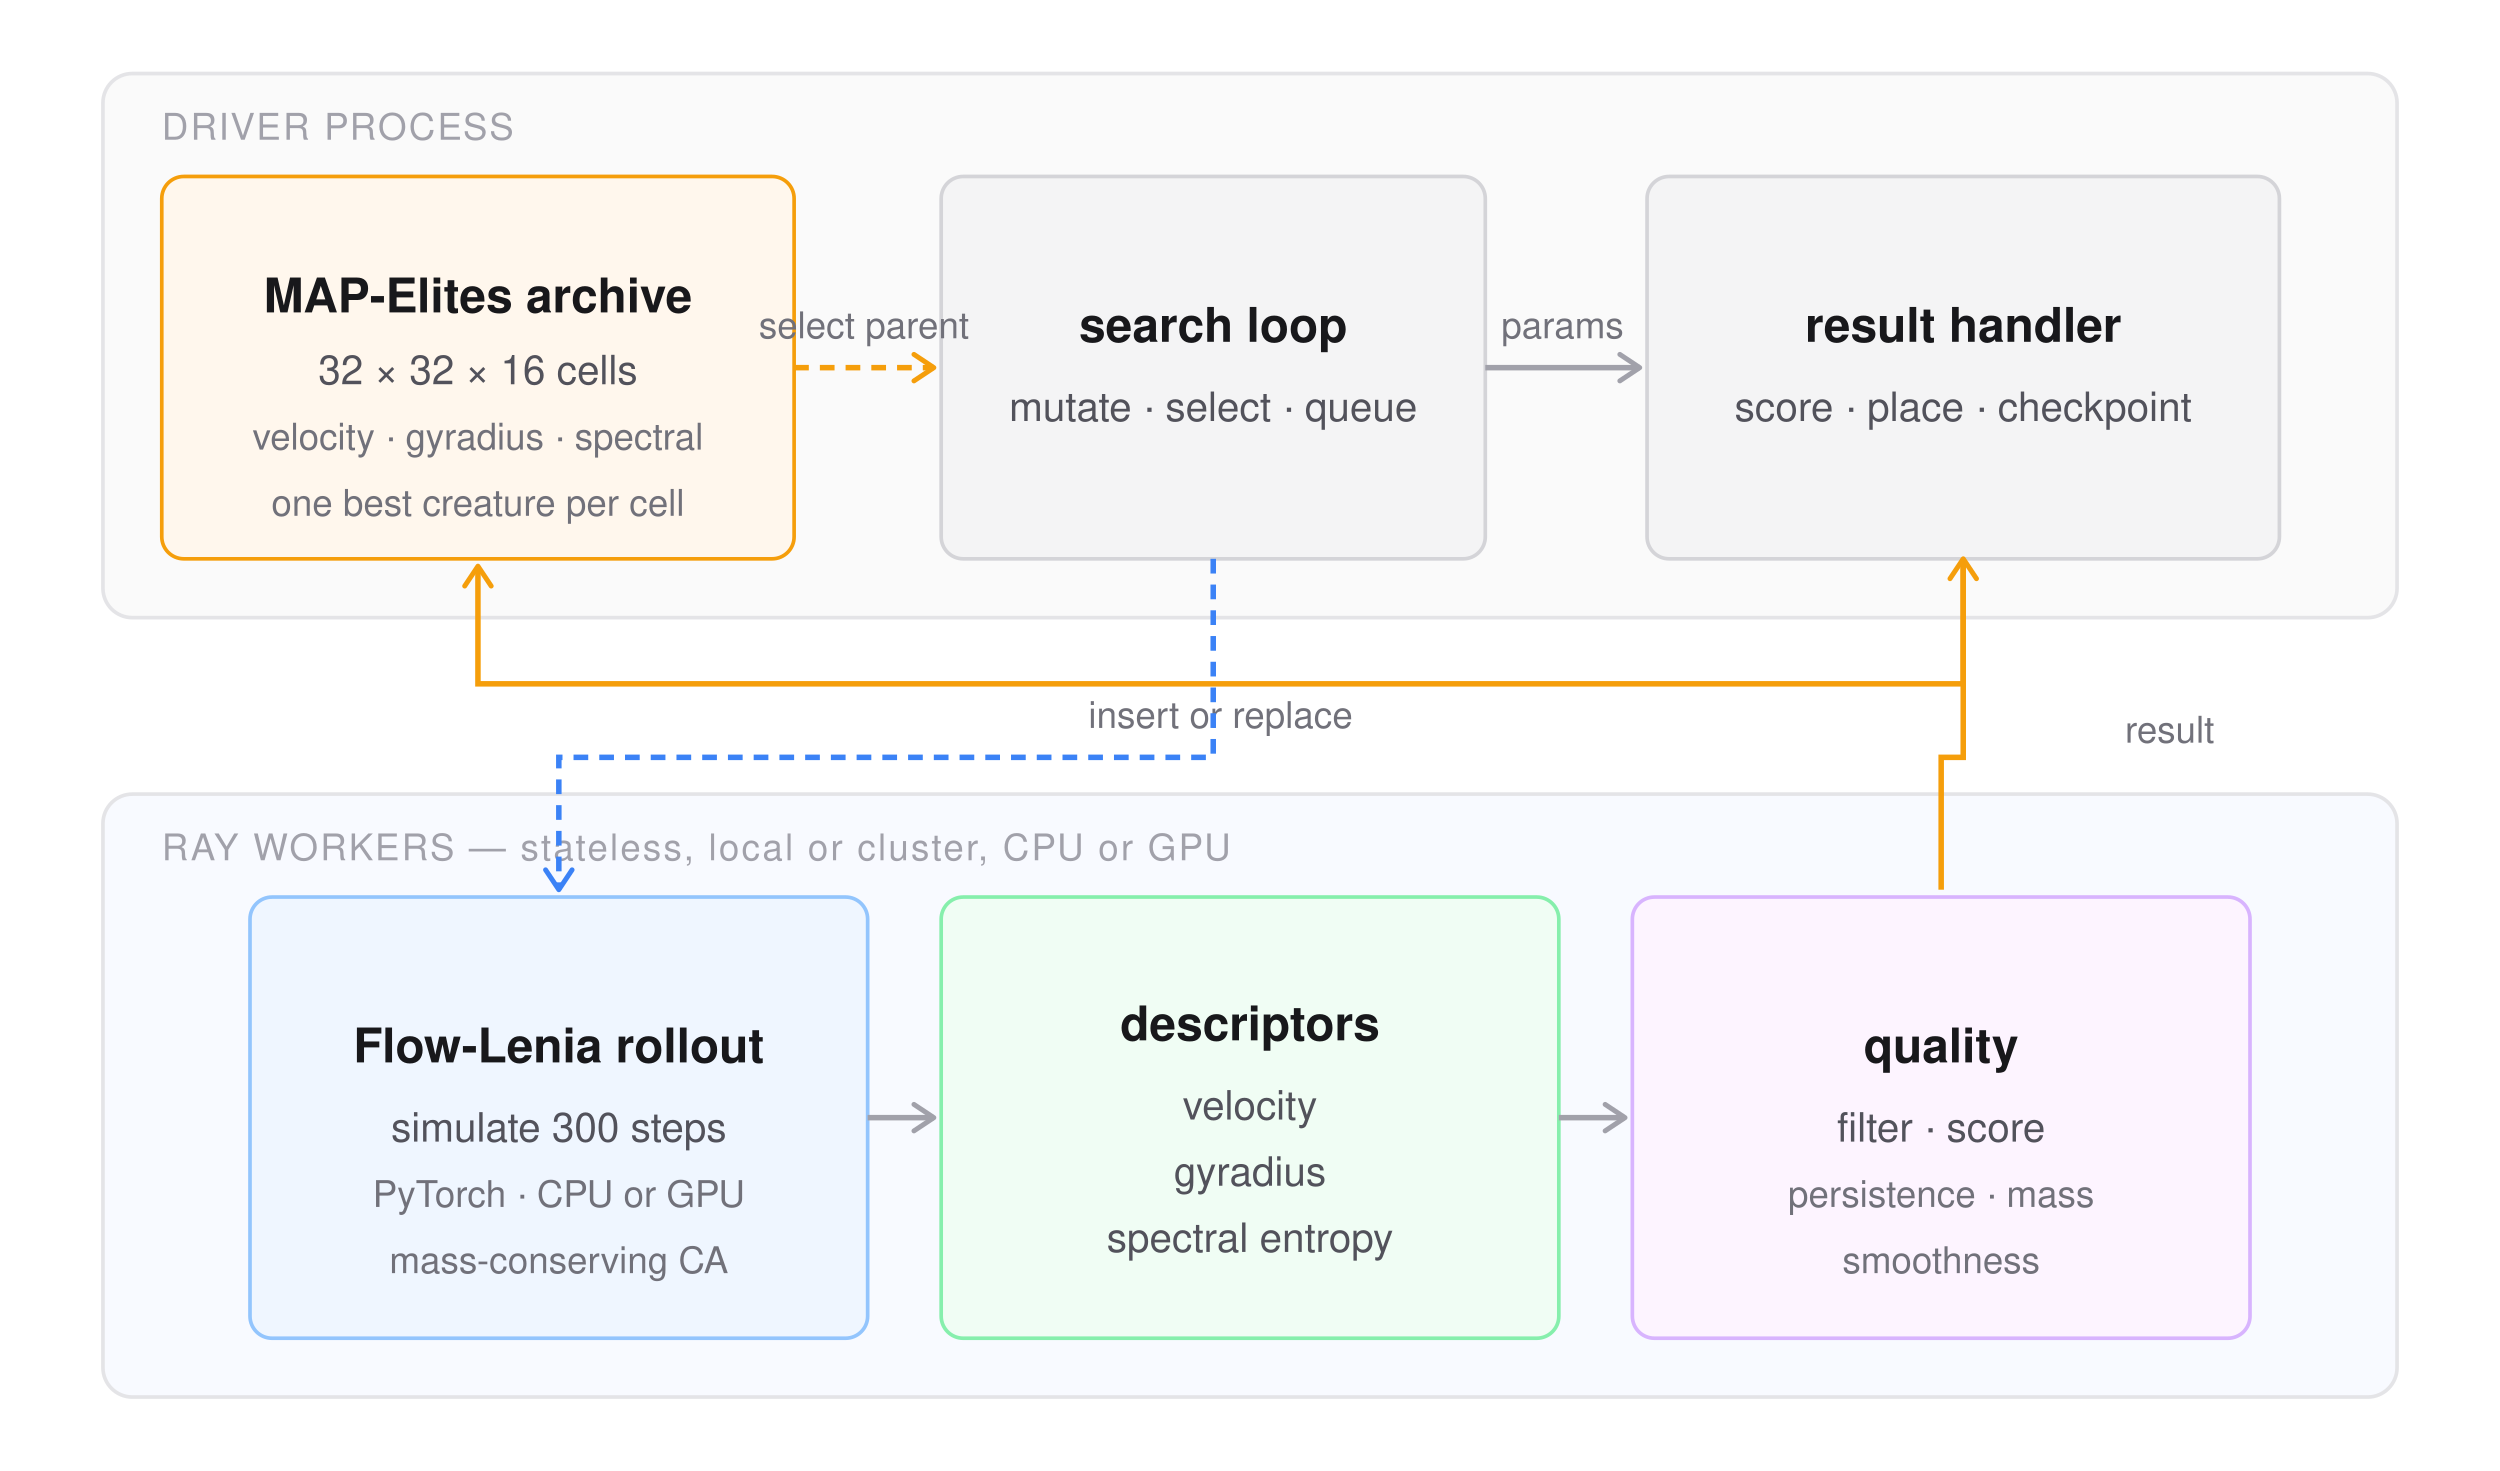
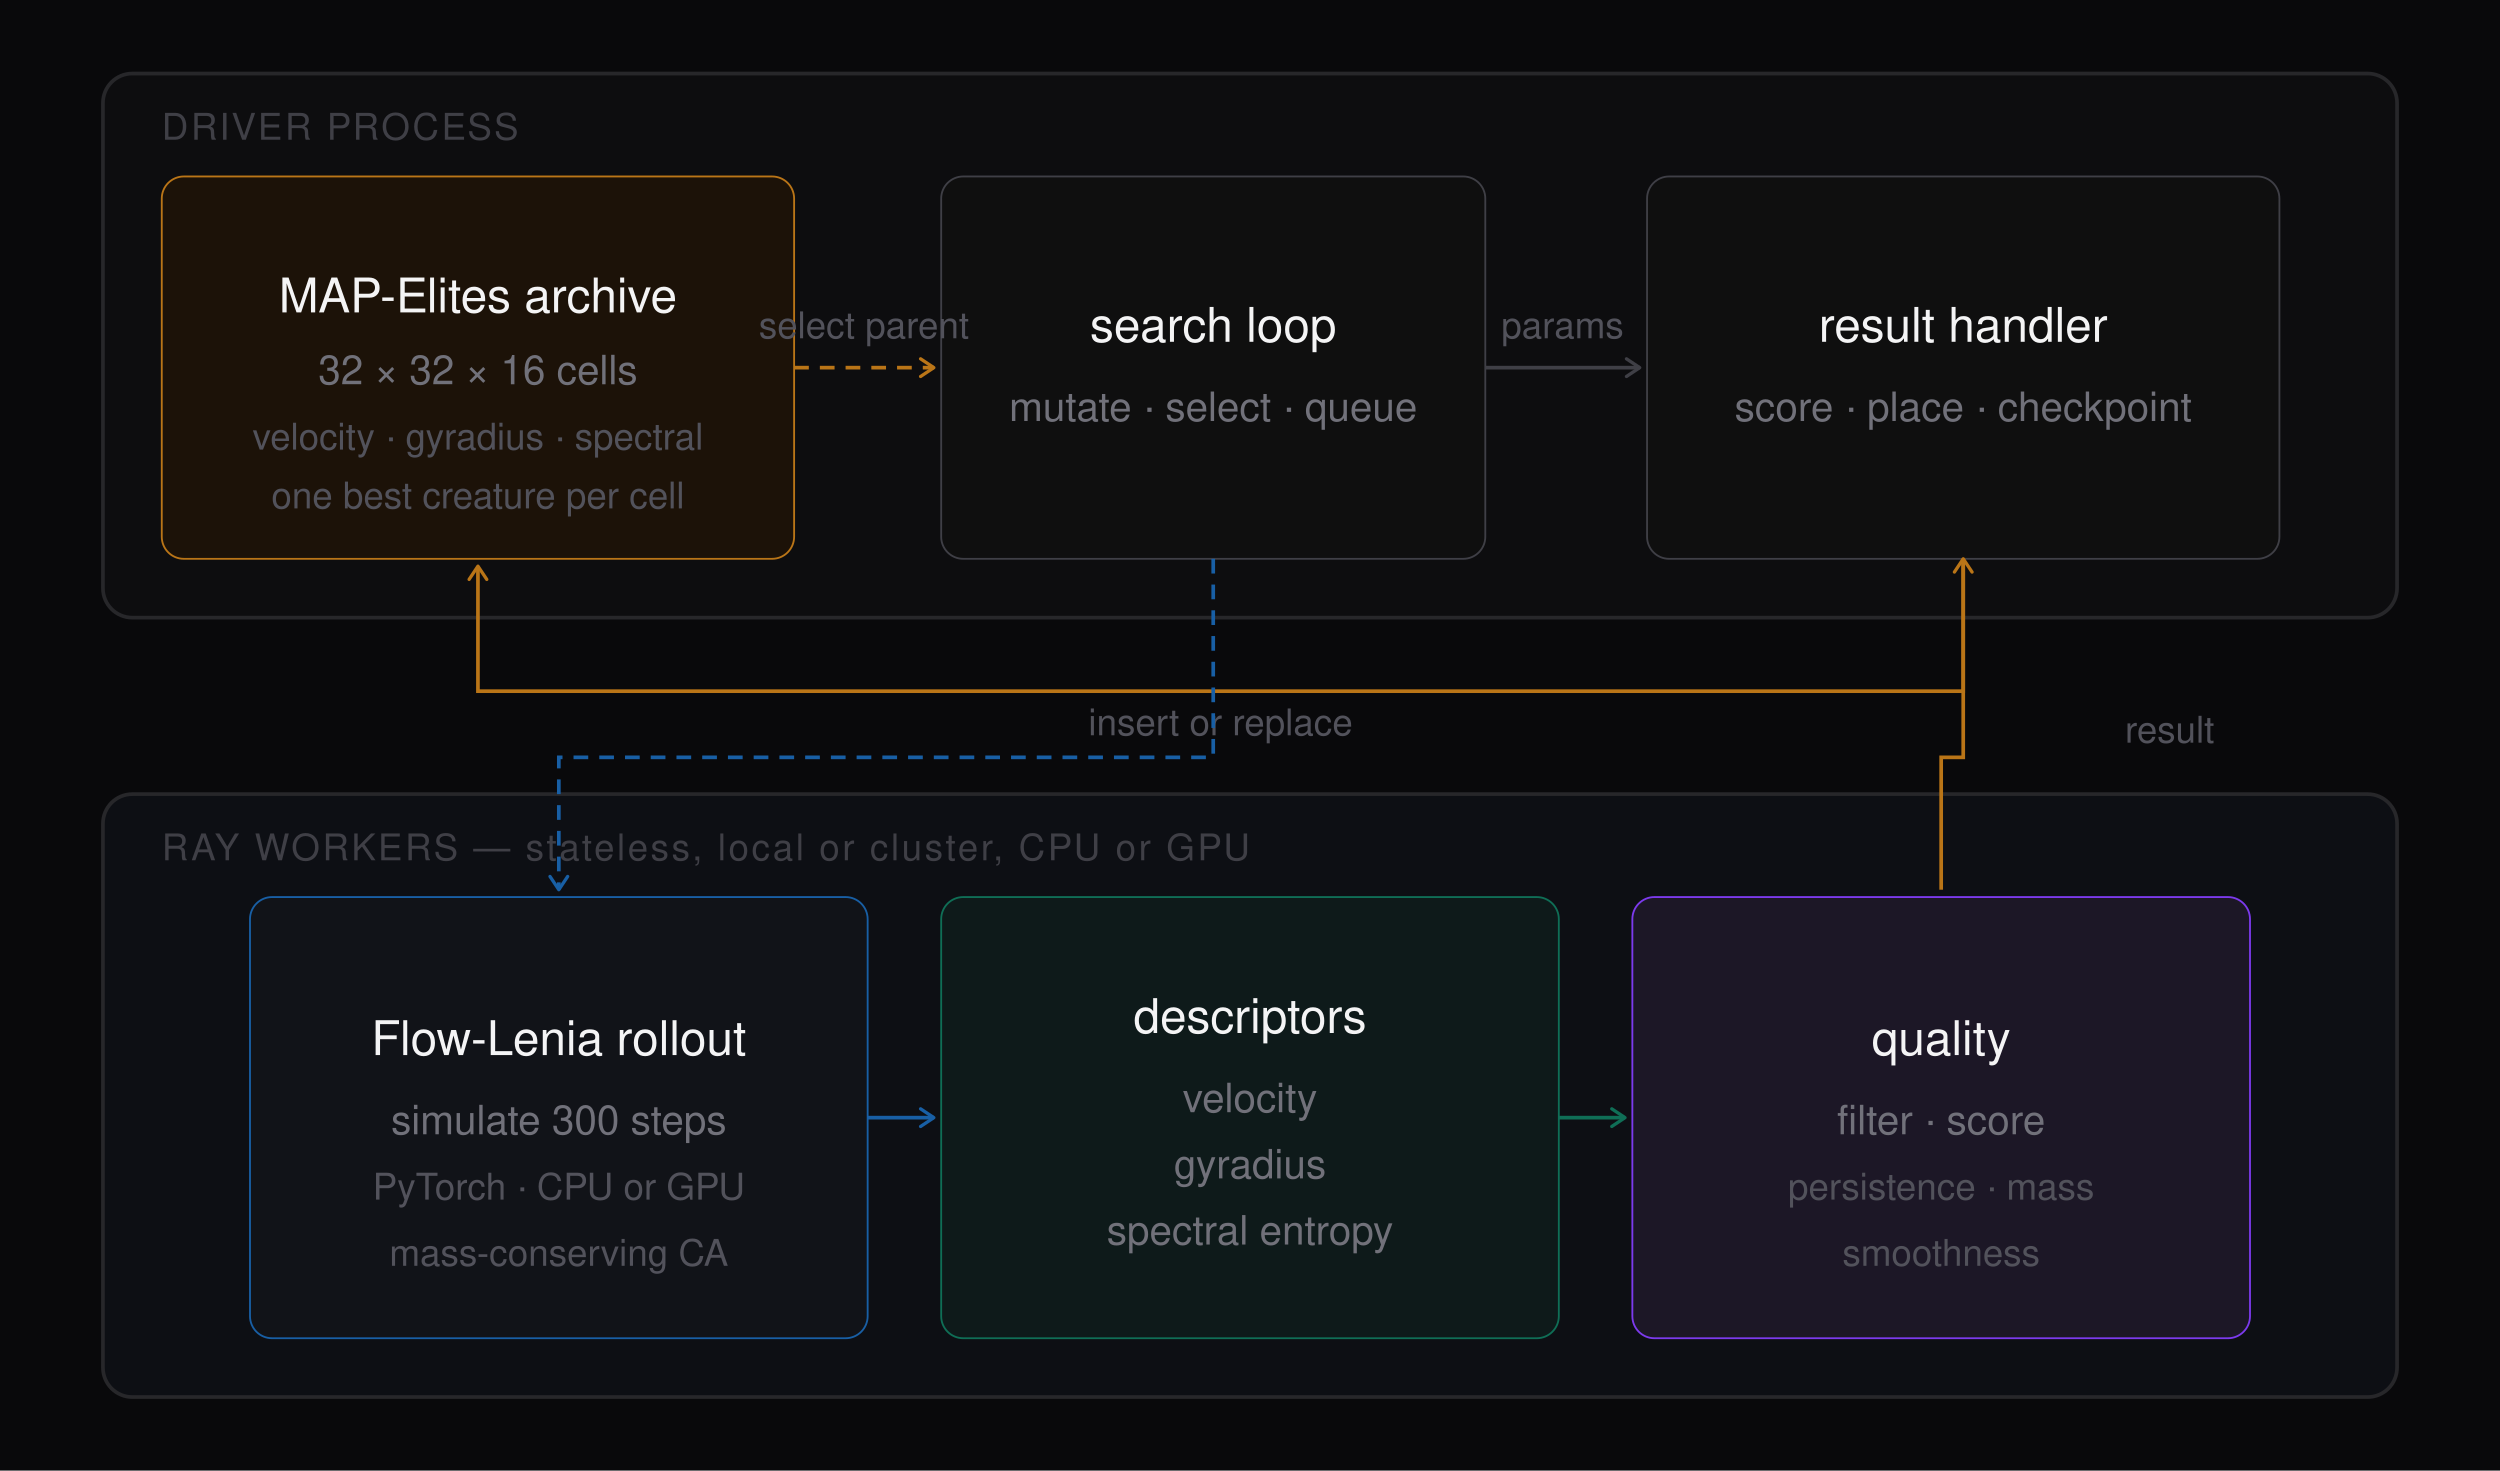
<svg xmlns="http://www.w3.org/2000/svg" width="100%" viewBox="0 0 680 400" role="img">
  <defs>
    <marker id="arrow" viewBox="0 0 10 10" refX="8" refY="5" markerWidth="6" markerHeight="6" orient="auto-start-reverse">
      <path d="M2 1L8 5L2 9" fill="none" stroke="context-stroke" stroke-width="1.5" stroke-linecap="round" stroke-linejoin="round" />
    </marker>
    <style>
      text { font-family: -apple-system, BlinkMacSystemFont, "Segoe UI", Helvetica, Arial, sans-serif; }
-       .th  { font-size: 13px; font-weight: 600; fill: #18181b; }
-       .ts  { font-size: 11px; font-weight: 400; fill: #52525b; }
-       .tsa { font-size: 10px; font-weight: 400; fill: #71717a; }
-       .tlabel { font-size: 10px; font-weight: 500; fill: #a1a1aa; letter-spacing: 0.06em; }
+       .th   { font-size: 13px; font-weight: 500; fill: #f4f4f5; }
+       .ts   { font-size: 11px; font-weight: 400; fill: #71717a; }
+       .tsa  { font-size: 10px; font-weight: 400; fill: #52525b; }
+       .tlabel { font-size: 10px; font-weight: 500; fill: #3f3f46; letter-spacing: 0.07em; }
    </style>
  </defs>
-   <rect x="28" y="20" width="624" height="148" rx="8" fill="#fafafa" stroke="#e4e4e7" stroke-width="1" />
+   <rect x="0" y="0" width="680" height="400" fill="#09090b" />
+   <rect x="28" y="20" width="624" height="148" rx="8" fill="#0d0d0f" stroke="#27272a" stroke-width="1" />
  <text class="tlabel" x="44" y="38">DRIVER PROCESS</text>
-   <rect x="44" y="48" width="172" height="104" rx="6" fill="#fff7ed" stroke="#f59e0b" stroke-width="1" />
+   <rect x="44" y="48" width="172" height="104" rx="6" fill="#1c1208" stroke="#ba7517" stroke-width="0.5" />
  <text class="th" x="130" y="82" text-anchor="middle" dominant-baseline="central">MAP-Elites archive</text>
  <text class="ts" x="130" y="102" text-anchor="middle" dominant-baseline="central">32 × 32 × 16 cells</text>
  <text class="tsa" x="130" y="120" text-anchor="middle" dominant-baseline="central">velocity · gyradius · spectral</text>
-   <text class="tsa" x="130" y="138" text-anchor="middle" dominant-baseline="central">one best creature per cell</text>
-   <rect x="256" y="48" width="148" height="104" rx="6" fill="#f4f4f5" stroke="#d4d4d8" stroke-width="1" />
+   <text class="tsa" x="130" y="136" text-anchor="middle" dominant-baseline="central">one best creature per cell</text>
+   <rect x="256" y="48" width="148" height="104" rx="6" fill="#0f0f0f" stroke="#3f3f46" stroke-width="0.5" />
  <text class="th" x="330" y="90" text-anchor="middle" dominant-baseline="central">search loop</text>
  <text class="ts" x="330" y="112" text-anchor="middle" dominant-baseline="central">mutate · select · queue</text>
-   <rect x="448" y="48" width="172" height="104" rx="6" fill="#f4f4f5" stroke="#d4d4d8" stroke-width="1" />
+   <rect x="448" y="48" width="172" height="104" rx="6" fill="#0f0f0f" stroke="#3f3f46" stroke-width="0.5" />
  <text class="th" x="534" y="90" text-anchor="middle" dominant-baseline="central">result handler</text>
  <text class="ts" x="534" y="112" text-anchor="middle" dominant-baseline="central">score · place · checkpoint</text>
-   <path d="M216 100 L254 100" fill="none" stroke="#f59e0b" stroke-width="1.5" stroke-dasharray="4 3" marker-end="url(#arrow)" />
+   <path d="M216 100 L254 100" fill="none" stroke="#ba7517" stroke-width="1" stroke-dasharray="4 3" marker-end="url(#arrow)" />
  <text class="tsa" x="235" y="92" text-anchor="middle">select parent</text>
-   <path d="M404 100 L446 100" fill="none" stroke="#a1a1aa" stroke-width="1.5" marker-end="url(#arrow)" />
+   <path d="M404 100 L446 100" fill="none" stroke="#3f3f46" stroke-width="1" marker-end="url(#arrow)" />
  <text class="tsa" x="425" y="92" text-anchor="middle">params</text>
-   <path d="M534 152 L534 186 L130 186 L130 154" fill="none" stroke="#f59e0b" stroke-width="1.5" marker-end="url(#arrow)" />
-   <text class="tsa" x="332" y="198" text-anchor="middle">insert or replace</text>
-   <rect x="28" y="216" width="624" height="164" rx="8" fill="#f8faff" stroke="#e4e4e7" stroke-width="1" />
+   <path d="M534 152 L534 188 L130 188 L130 154" fill="none" stroke="#ba7517" stroke-width="1" marker-end="url(#arrow)" />
+   <text class="tsa" x="332" y="200" text-anchor="middle">insert or replace</text>
+   <rect x="28" y="216" width="624" height="164" rx="8" fill="#0d0f14" stroke="#27272a" stroke-width="1" />
  <text class="tlabel" x="44" y="234">RAY WORKERS — stateless, local or cluster, CPU or GPU</text>
-   <rect x="68" y="244" width="168" height="120" rx="6" fill="#eff6ff" stroke="#93c5fd" stroke-width="1" />
-   <text class="th" x="152" y="286" text-anchor="middle" dominant-baseline="central">Flow-Lenia rollout</text>
-   <text class="ts" x="152" y="308" text-anchor="middle" dominant-baseline="central">simulate 300 steps</text>
-   <text class="tsa" x="152" y="326" text-anchor="middle" dominant-baseline="central">PyTorch · CPU or GPU</text>
-   <text class="tsa" x="152" y="344" text-anchor="middle" dominant-baseline="central">mass-conserving CA</text>
-   <rect x="256" y="244" width="168" height="120" rx="6" fill="#f0fdf4" stroke="#86efac" stroke-width="1" />
-   <text class="th" x="340" y="280" text-anchor="middle" dominant-baseline="central">descriptors</text>
-   <text class="ts" x="340" y="302" text-anchor="middle" dominant-baseline="central">velocity</text>
-   <text class="ts" x="340" y="320" text-anchor="middle" dominant-baseline="central">gyradius</text>
-   <text class="ts" x="340" y="338" text-anchor="middle" dominant-baseline="central">spectral entropy</text>
-   <rect x="444" y="244" width="168" height="120" rx="6" fill="#fdf4ff" stroke="#d8b4fe" stroke-width="1" />
-   <text class="th" x="528" y="286" text-anchor="middle" dominant-baseline="central">quality</text>
-   <text class="ts" x="528" y="308" text-anchor="middle" dominant-baseline="central">filter · score</text>
-   <text class="tsa" x="528" y="326" text-anchor="middle" dominant-baseline="central">persistence · mass</text>
-   <text class="tsa" x="528" y="344" text-anchor="middle" dominant-baseline="central">smoothness</text>
-   <path d="M236 304 L254 304" fill="none" stroke="#a1a1aa" stroke-width="1.5" marker-end="url(#arrow)" />
-   <path d="M424 304 L442 304" fill="none" stroke="#a1a1aa" stroke-width="1.5" marker-end="url(#arrow)" />
-   <path d="M330 152 L330 206 L152 206 L152 242" fill="none" stroke="#3b82f6" stroke-width="1.5" stroke-dasharray="4 3" marker-end="url(#arrow)" />
-   <path d="M528 242 L528 206 L534 206 L534 152" fill="none" stroke="#f59e0b" stroke-width="1.5" marker-end="url(#arrow)" />
+   <rect x="68" y="244" width="168" height="120" rx="6" fill="#111318" stroke="#185fa5" stroke-width="0.5" />
+   <text class="th" x="152" y="284" text-anchor="middle" dominant-baseline="central">Flow-Lenia rollout</text>
+   <text class="ts" x="152" y="306" text-anchor="middle" dominant-baseline="central">simulate 300 steps</text>
+   <text class="tsa" x="152" y="324" text-anchor="middle" dominant-baseline="central">PyTorch · CPU or GPU</text>
+   <text class="tsa" x="152" y="342" text-anchor="middle" dominant-baseline="central">mass-conserving CA</text>
+   <rect x="256" y="244" width="168" height="120" rx="6" fill="#0e1a1a" stroke="#0f6e56" stroke-width="0.5" />
+   <text class="th" x="340" y="278" text-anchor="middle" dominant-baseline="central">descriptors</text>
+   <text class="ts" x="340" y="300" text-anchor="middle" dominant-baseline="central">velocity</text>
+   <text class="ts" x="340" y="318" text-anchor="middle" dominant-baseline="central">gyradius</text>
+   <text class="ts" x="340" y="336" text-anchor="middle" dominant-baseline="central">spectral entropy</text>
+   <rect x="444" y="244" width="168" height="120" rx="6" fill="#1c1726" stroke="#7c3aed" stroke-width="0.5" />
+   <text class="th" x="528" y="284" text-anchor="middle" dominant-baseline="central">quality</text>
+   <text class="ts" x="528" y="306" text-anchor="middle" dominant-baseline="central">filter · score</text>
+   <text class="tsa" x="528" y="324" text-anchor="middle" dominant-baseline="central">persistence · mass</text>
+   <text class="tsa" x="528" y="342" text-anchor="middle" dominant-baseline="central">smoothness</text>
+   <path d="M236 304 L254 304" fill="none" stroke="#185fa5" stroke-width="1" marker-end="url(#arrow)" />
+   <path d="M424 304 L442 304" fill="none" stroke="#0f6e56" stroke-width="1" marker-end="url(#arrow)" />
+   <path d="M330 152 L330 206 L152 206 L152 242" fill="none" stroke="#185fa5" stroke-width="1" stroke-dasharray="4 3" marker-end="url(#arrow)" />
+   <path d="M528 242 L528 206 L534 206 L534 152" fill="none" stroke="#ba7517" stroke-width="1" marker-end="url(#arrow)" />
  <text class="tsa" x="578" y="202" text-anchor="start">result</text>
</svg>
